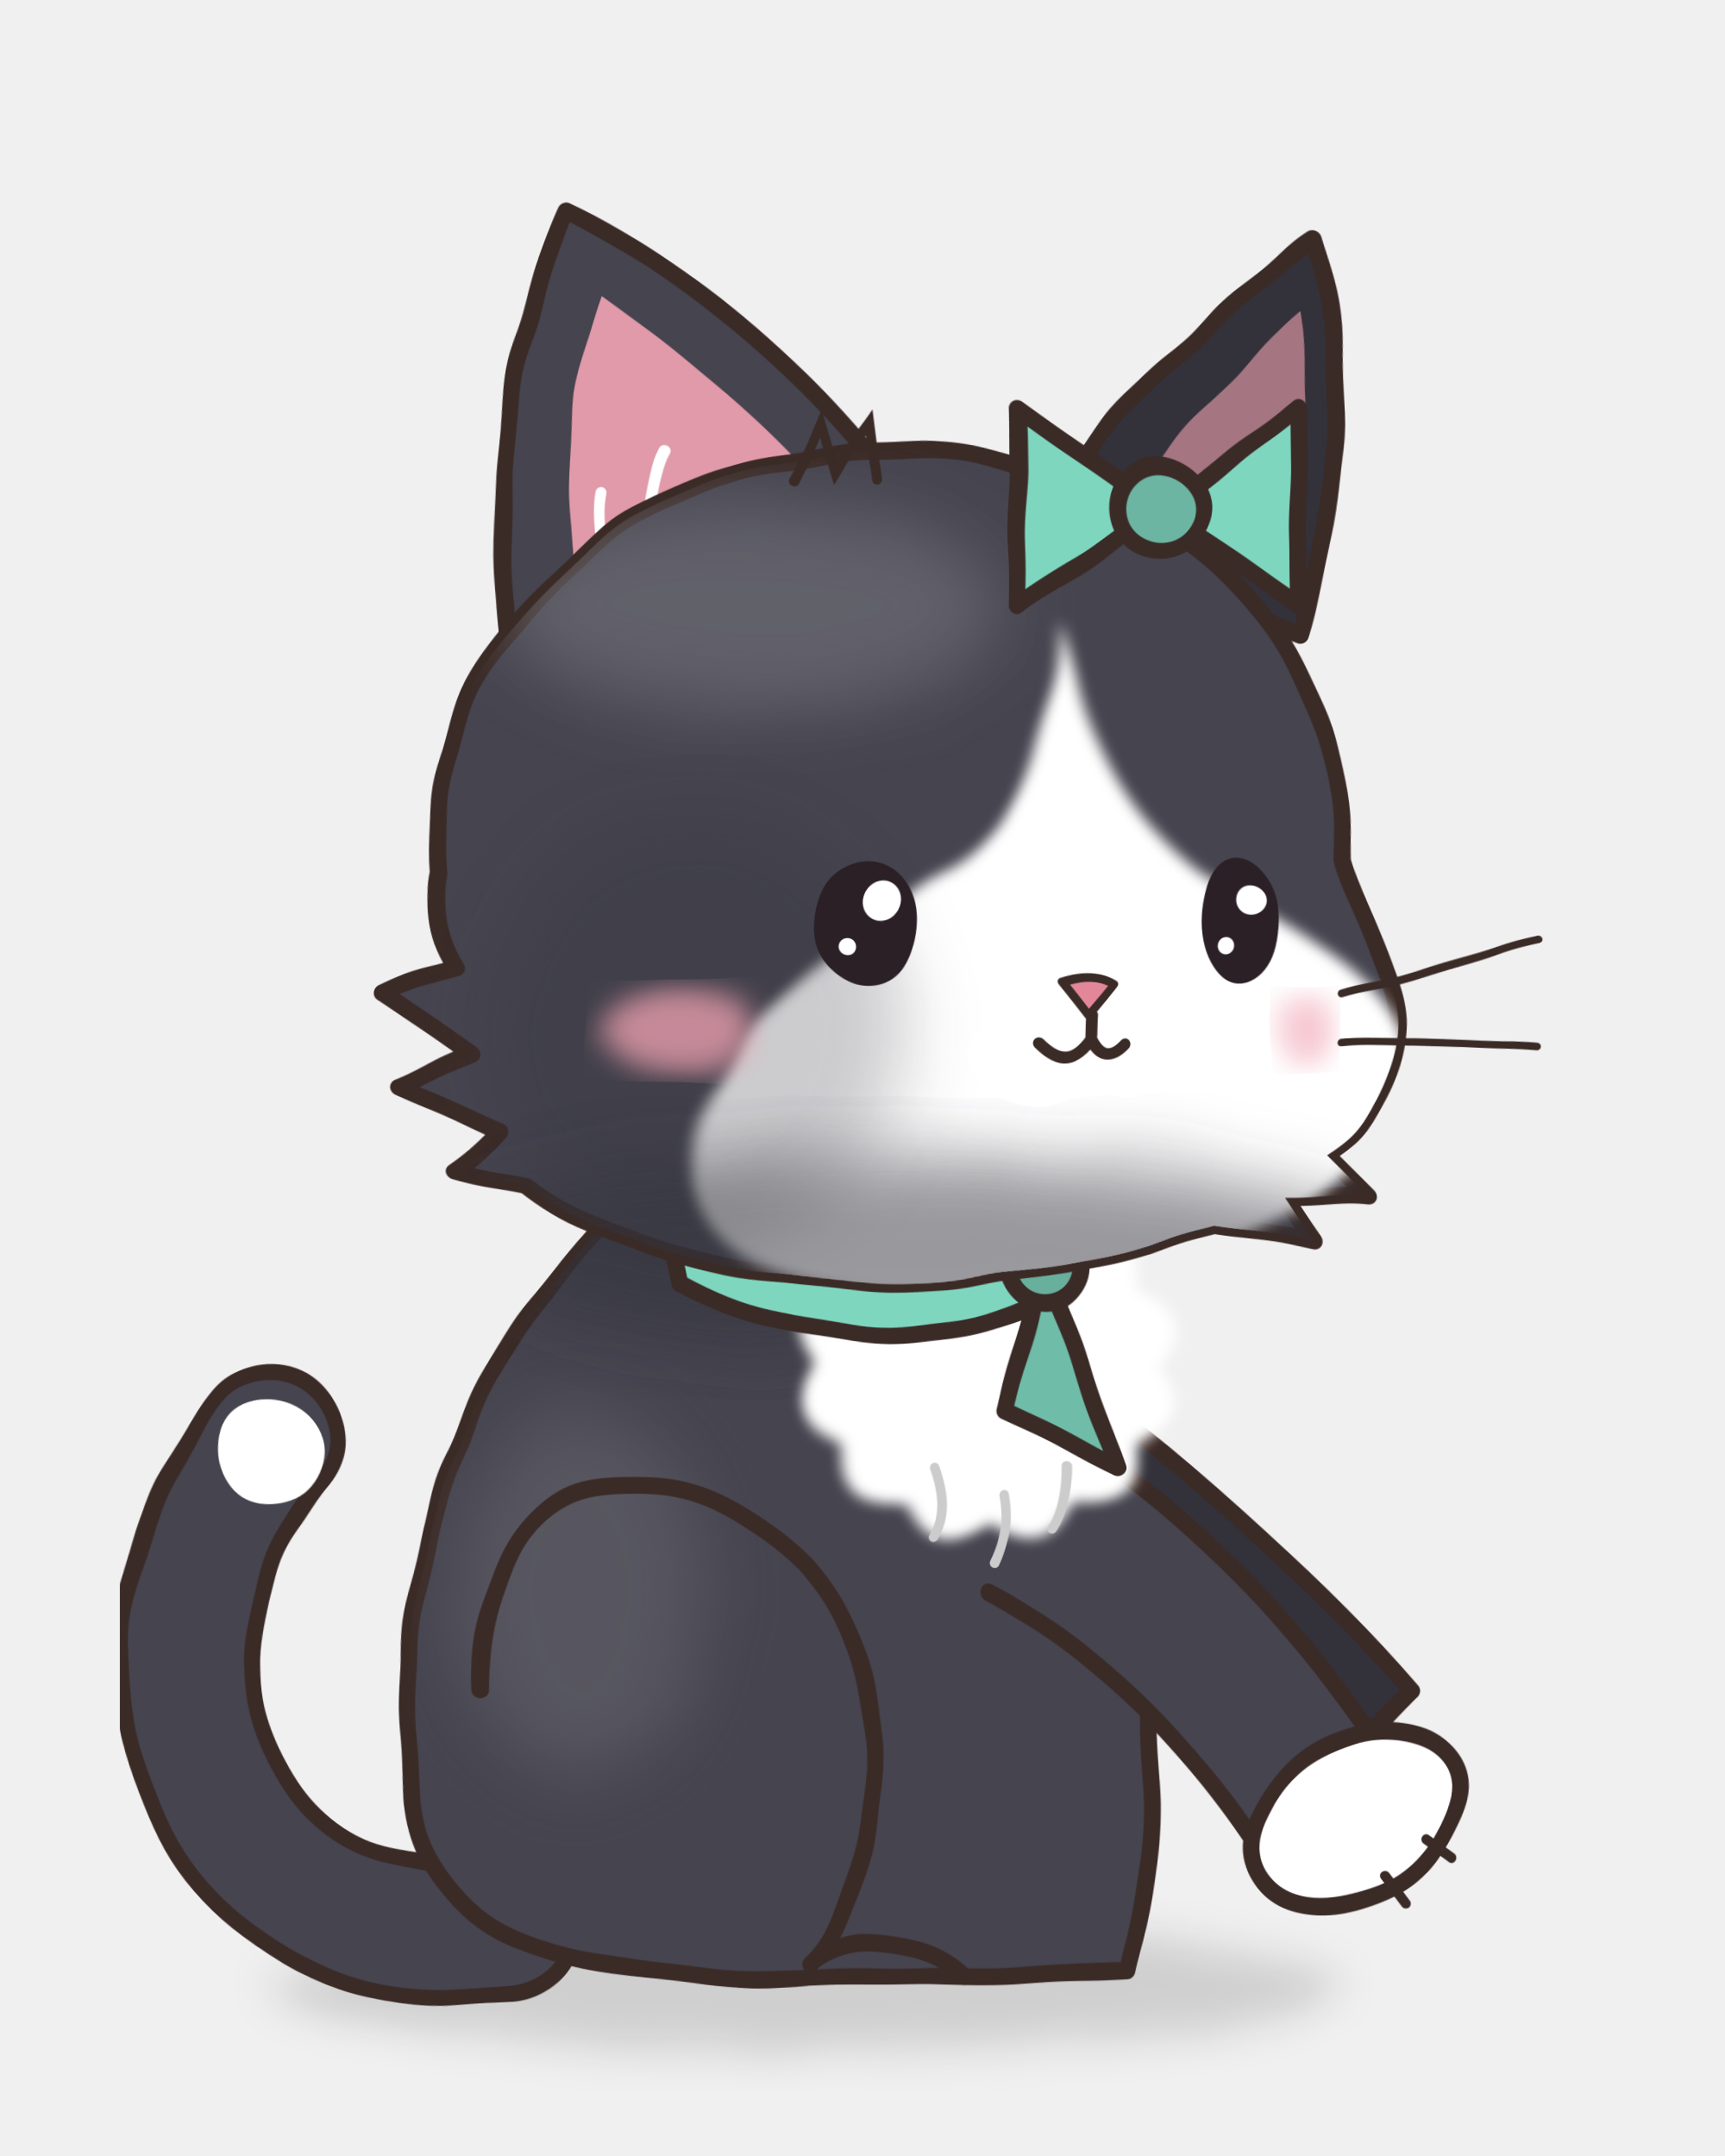
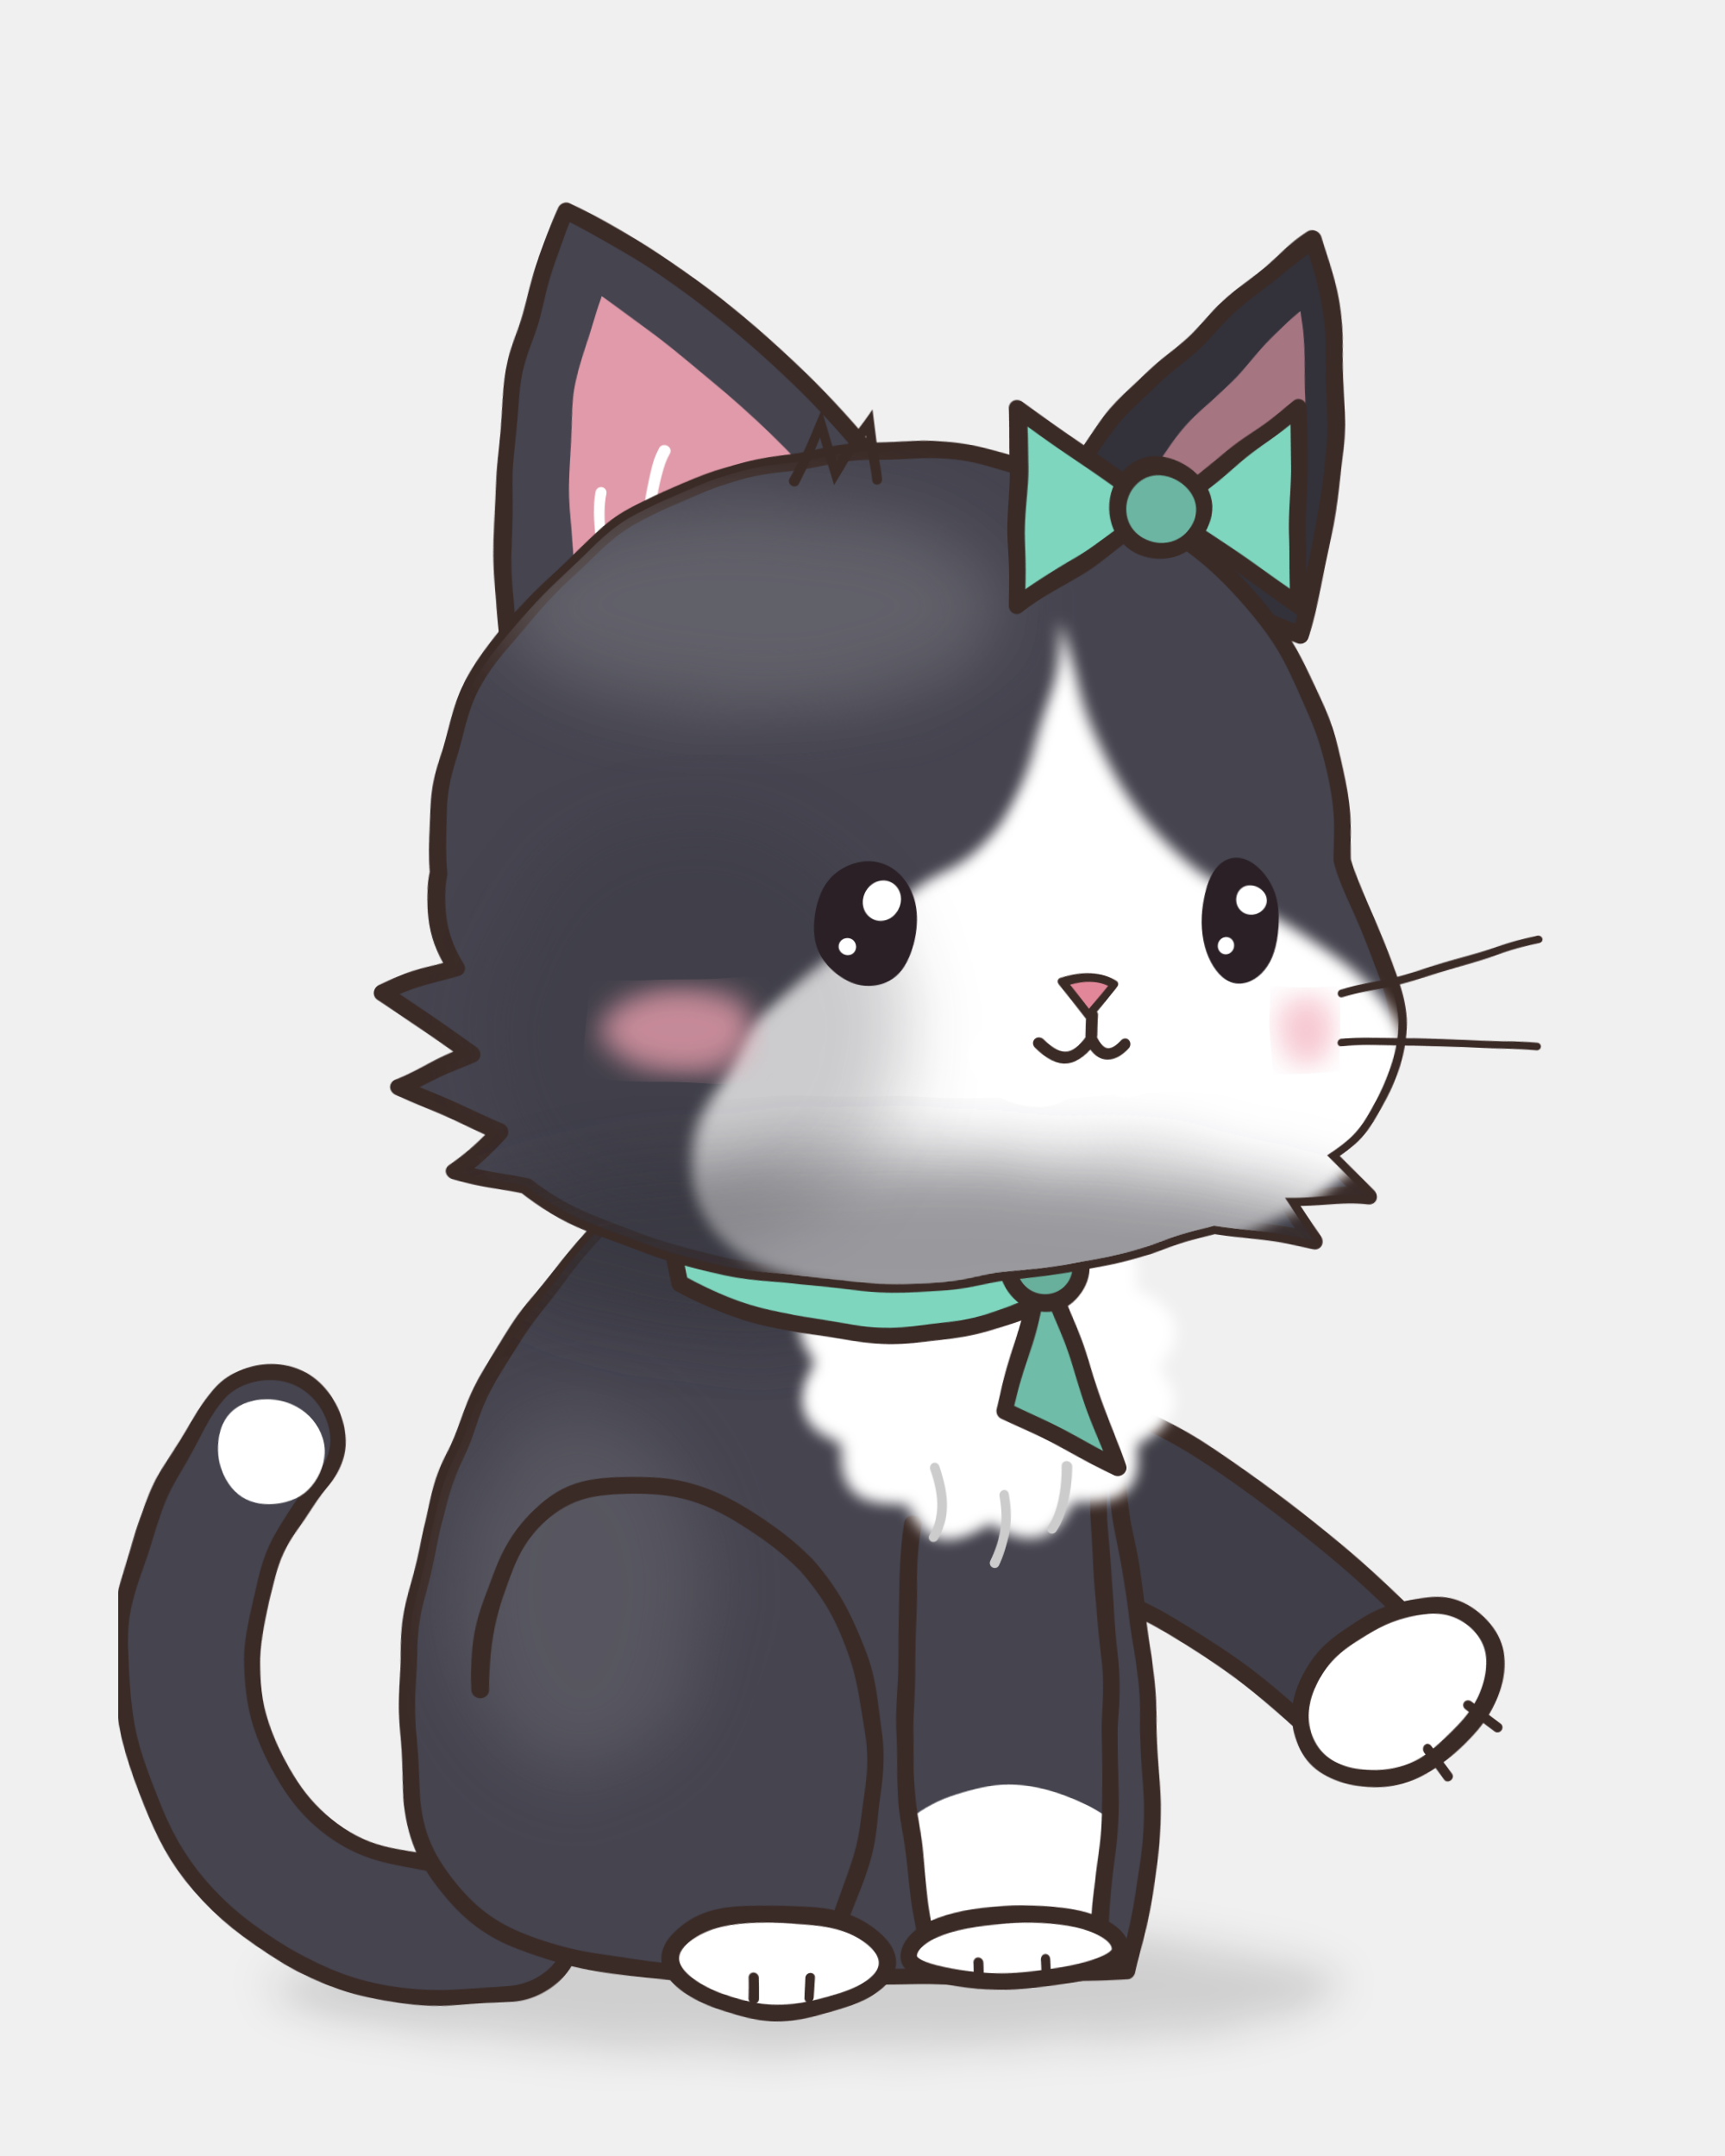
<svg xmlns="http://www.w3.org/2000/svg" viewBox="-104 -252 208 260">
  <defs>
    <filter id="ink" x="-5%" y="-5%" width="110%" height="110%">
      <feTurbulence type="fractalNoise" baseFrequency=".05" numOctaves="2" seed="3" result="n" />
      <feDisplacementMap in="SourceGraphic" in2="n" scale="2.2" />
    </filter>
    <filter id="pencil">
      <feTurbulence type="fractalNoise" baseFrequency="1.1 .35" numOctaves="2" seed="5" />
      <feColorMatrix values="0 0 0 0 .25  0 0 0 0 .2  0 0 0 0 .18  0 0 0 .22 -.02" />
      <feComposite in2="SourceGraphic" operator="in" />
    </filter>
    <filter id="blur1">
      <feGaussianBlur stdDeviation="1" />
    </filter>
    <filter id="blur2">
      <feGaussianBlur stdDeviation="2" />
    </filter>
    <filter id="blur3" x="-30%" y="-30%" width="160%" height="160%">
      <feGaussianBlur stdDeviation="3" />
    </filter>
    <filter id="blur4" x="-30%" y="-30%" width="160%" height="160%">
      <feGaussianBlur stdDeviation="5" />
    </filter>
  </defs>
  <g transform="translate(0 -150) scale(.85) translate(-120 -94)">
    <defs>
      <clipPath id="hscuteblackcalm">
        <path d="M60 98 C58 60 90 38 124 38 C160 38 188 60 188 96 C190 104 196 112 196 120 C196 128 192 134 186 138 L192 144 L180 144 L184 150 L170 148 C164 150 144 156 124 156 C102 156 82 150 72 142 L62 140 L68 134 L54 128 L64 123 L52 115 L62 111 C59 106 59 102 60 98 Z" />
      </clipPath>
      <clipPath id="bscuteblackcalm">
        <path d="M100 138 C68 150 52 194 56 228 C58 250 80 256 112 254 L158 254 C164 232 160 196 150 158 Z" />
      </clipPath>
    </defs>
    <g filter="url(#ink)">
      <ellipse cx="112" cy="256" rx="76" ry="9" fill="#000" opacity=".14" filter="url(#blur3)" />
      <path d="M70 248 C22 252 14 204 36 178" stroke="#3b2b27" stroke-width="21" fill="none" stroke-linecap="round" />
      <path d="M70 248 C22 252 14 204 36 178" stroke="#45444f" stroke-width="16.5" fill="none" stroke-linecap="round" />
      <circle cx="36" cy="180" r="7.5" fill="#ffffff" />
-       <path d="M150 170 C168 184 186 200 198 214 L186 226 C174 214 158 200 146 192 Z" stroke="#3b2b27" stroke-width="2.4" stroke-linejoin="round" stroke-linecap="round" fill="#33323a" />
+       <path d="M136 166 C160 172 182 188 198 204 L186 222 C172 208 156 198 138 196 Z" stroke="#3b2b27" stroke-width="2.4" stroke-linejoin="round" stroke-linecap="round" fill="#403f49" />
+       <ellipse cx="196" cy="214" rx="15" ry="10.5" stroke="#3b2b27" stroke-width="2.4" stroke-linejoin="round" stroke-linecap="round" fill="#ffffff" transform="rotate(-35 196 214)" />
+       <path d="M200 222 l3 4 M206 216 l4 3" stroke="#3b2b27" stroke-width="1.4" fill="none" stroke-linecap="round" />
      <path d="M100 138 C68 150 52 194 56 228 C58 250 80 256 112 254 L158 254 C164 232 160 196 150 158 Z" stroke="#3b2b27" stroke-width="2.4" stroke-linejoin="round" stroke-linecap="round" fill="#45444f" />
      <g clip-path="url(#bscuteblackcalm)">
        <ellipse cx="110" cy="150" rx="44" ry="14" fill="#33323a" opacity=".6" filter="url(#blur4)" />
        <ellipse cx="80" cy="200" rx="18" ry="26" fill="#797880" opacity=".35" filter="url(#blur4)" />
      </g>
      <path d="M66 214 C64 182 92 176 112 196 C126 212 124 240 112 252" fill="none" stroke="#3b2b27" stroke-width="2.4" stroke-linejoin="round" stroke-linecap="round" />
-       <path d="M112 252 C116 248 128 248 134 254" fill="none" stroke="#3b2b27" stroke-width="2.4" stroke-linejoin="round" stroke-linecap="round" />
-       <path d="M128 166 C152 176 176 196 192 220 L176 236 C164 218 148 204 132 196 Z" fill="#45444f" />
-       <path d="M128 166 C152 176 176 196 192 220" fill="none" stroke="#3b2b27" stroke-width="2.4" stroke-linejoin="round" stroke-linecap="round" />
-       <path d="M176 236 C164 218 150 206 138 200" fill="none" stroke="#3b2b27" stroke-width="2.4" stroke-linejoin="round" stroke-linecap="round" />
-       <ellipse cx="190" cy="232" rx="16" ry="11" stroke="#3b2b27" stroke-width="2.4" stroke-linejoin="round" stroke-linecap="round" fill="#ffffff" transform="rotate(-30 190 232)" />
-       <path d="M194 240 l3 4 M200 235 l4 3" stroke="#3b2b27" stroke-width="1.4" fill="none" stroke-linecap="round" />
+       <ellipse cx="108" cy="252" rx="15" ry="7" stroke="#3b2b27" stroke-width="2.4" stroke-linejoin="round" stroke-linecap="round" fill="#ffffff" />
+       <path d="M104 254 v3 M112 254 v3" stroke="#3b2b27" stroke-width="1.4" fill="none" stroke-linecap="round" />
+       <path d="M128 176 C125 206 126 234 129 251 L154 251 C155 232 156 202 152 172 Z" fill="#45444f" />
+       <path d="M127 232 C134 226 148 226 155 232 L154 251 L129 251 Z" fill="#ffffff" />
+       <path d="M127 190 C125 210 126 234 129 251" fill="none" stroke="#3b2b27" stroke-width="2.4" stroke-linejoin="round" stroke-linecap="round" />
+       <path d="M152 172 C156 202 155 232 154 251" fill="none" stroke="#3b2b27" stroke-width="2.4" stroke-linejoin="round" stroke-linecap="round" />
+       <path d="M126 251 C126 244 157 244 157 251 C157 256 126 256 126 251 Z" stroke="#3b2b27" stroke-width="2.4" stroke-linejoin="round" stroke-linecap="round" fill="#ffffff" />
+       <path d="M136 252 v3 M146 252 v3" stroke="#3b2b27" stroke-width="1.4" fill="none" stroke-linecap="round" />
      <path d="M162.0 168.0 Q167.9 175.5 158.8 179.0 Q159.9 188.5 150.0 187.1 Q146.0 196.0 138.0 190.0 Q130.0 196.0 126.0 187.1 Q116.1 188.5 117.2 179.0 Q108.1 175.5 114.0 168.0 Q108.1 160.5 117.2 157.0 Q116.1 147.5 126.0 148.9 Q130.0 140.0 138.0 146.0 Q146.0 140.0 150.0 148.9 Q159.9 147.5 158.8 157.0 Q167.9 160.5 162.0 168.0Z" fill="#ffffff" opacity="1" filter="url(#blur1)" />
      <path d="M130 182 q2 6 0 10 M140 186 q1 6 -1 10 M149 182 q0 6 -2 9" stroke="#cccccc" stroke-width="1.4" fill="none" stroke-linecap="round" />
      <path d="M92 144 Q122 160 150 148 L148 158 Q120 170 94 156 Z" stroke="#3b2b27" stroke-width="2.4" stroke-linejoin="round" stroke-linecap="round" fill="#7fd6bf" />
      <path d="M146 154 L156 182 L140 174 Z" stroke="#3b2b27" stroke-width="2.4" stroke-linejoin="round" stroke-linecap="round" fill="#6fbca8" />
      <circle cx="146" cy="154" r="5" stroke="#3b2b27" stroke-width="2.4" stroke-linejoin="round" stroke-linecap="round" fill="#68af9c" />
      <path d="M144 48 C156 32 170 18 184 8 C189 26 188 46 182 64 Z" stroke="#3b2b27" stroke-width="2.4" stroke-linejoin="round" stroke-linecap="round" fill="#33323a" />
      <path d="M160 42 C168 32 176 24 182 18 C184 32 183 44 180 54 Z" fill="#f2a3b3" opacity=".6" />
      <path d="M72 78 C66 54 68 28 78 4 C98 14 116 30 128 48 Z" stroke="#3b2b27" stroke-width="2.4" stroke-linejoin="round" stroke-linecap="round" fill="#45444f" />
      <path d="M80 66 C77 48 78 30 83 16 C97 26 109 36 118 48 Z" fill="#f2a3b3" opacity=".9" />
      <path d="M90 56 q-1 -12 2 -18 M97 58 q0 -10 4 -15 M84 58 q-2 -9 -1 -14" stroke="#fff" stroke-width="1.6" fill="none" stroke-linecap="round" />
      <path d="M60 98 C58 60 90 38 124 38 C160 38 188 60 188 96 C190 104 196 112 196 120 C196 128 192 134 186 138 L192 144 L180 144 L184 150 L170 148 C164 150 144 156 124 156 C102 156 82 150 72 142 L62 140 L68 134 L54 128 L64 123 L52 115 L62 111 C59 106 59 102 60 98 Z" stroke="#3b2b27" stroke-width="2.4" stroke-linejoin="round" stroke-linecap="round" fill="#45444f" />
      <g clip-path="url(#hscuteblackcalm)">
        <path d="M148.031 62 C152.031 80 158.031 90 168.031 98 C180.031 106 198 112 198 128 C194 146 160 158 128 158 C106 158 94 150 96 136 C98 122 120.031 106 133.031 97 C142.031 90 146.031 80 148.031 62 Z" fill="#ffffff" filter="url(#blur1)" />
        <ellipse cx="104" cy="60" rx="36" ry="15" fill="#797880" opacity=".55" filter="url(#blur4)" />
        <ellipse cx="96" cy="120" rx="30" ry="30" fill="#33323a" opacity=".25" filter="url(#blur4)" />
        <ellipse cx="124" cy="152" rx="70" ry="14" fill="#33323a" opacity=".5" filter="url(#blur4)" />
      </g>
      <path d="M110 42 l4 -8 l2 7 l5 -7 l1 8" stroke="#3b2b27" stroke-width="1.4" fill="none" stroke-linecap="round" />
      <ellipse cx="120.65" cy="105" rx="7.6" ry="8.74" fill="#2a2026" />
      <circle cx="122.93" cy="101.96" r="2.888" fill="#fff" />
      <circle cx="117.99" cy="108.42" r="1.216" fill="#fff" />
      <ellipse cx="173.737" cy="105" rx="5.5" ry="8.74" fill="#2a2026" />
      <circle cx="175.387" cy="101.96" r="2.09" fill="#fff" />
      <circle cx="171.812" cy="108.42" r="1.216" fill="#fff" />
      <ellipse cx="93.954" cy="120" rx="11" ry="6" fill="#f2a3b3" opacity=".75" filter="url(#blur2)" />
      <ellipse cx="182.868" cy="120" rx="4" ry="5" fill="#f2a3b3" opacity=".6" filter="url(#blur2)" />
      <ellipse cx="144.031" cy="124" rx="9" ry="6.5" fill="#ffffff" opacity=".9" />
      <ellipse cx="158.031" cy="124" rx="6" ry="6" fill="#ffffff" opacity=".9" />
      <path d="M148.031 113 Q152.031 111 155.031 113 L151.531 117.5 Z" fill="#e2879a" stroke="#3b2b27" stroke-width="1.2" stroke-linejoin="round" />
      <path d="M152.031 117.5 v3 M145.031 122 Q149.031 126 152.031 121 Q154.031 125 157.031 122" stroke="#3b2b27" fill="none" stroke-linecap="round" stroke-linejoin="round" stroke-width="1.7" />
      <path d="M188 115 q14 -3.2 28 -7.6" stroke="#3b2b27" stroke-width="1.1" fill="none" stroke-linecap="round" />
      <path d="M188 122 q14 -0.4 28 0.8" stroke="#3b2b27" stroke-width="1.1" fill="none" stroke-linecap="round" />
      <g transform="translate(10 0)">
        <path d="M152 46 L132 32 L132 60Z M152 46 L172 32 L172 60Z" stroke="#3b2b27" stroke-width="2.4" stroke-linejoin="round" stroke-linecap="round" fill="#7fd6bf" />
        <circle cx="152" cy="46" r="6" stroke="#3b2b27" stroke-width="2.4" stroke-linejoin="round" stroke-linecap="round" fill="#6bb5a2" />
      </g>
    </g>
  </g>
</svg>
